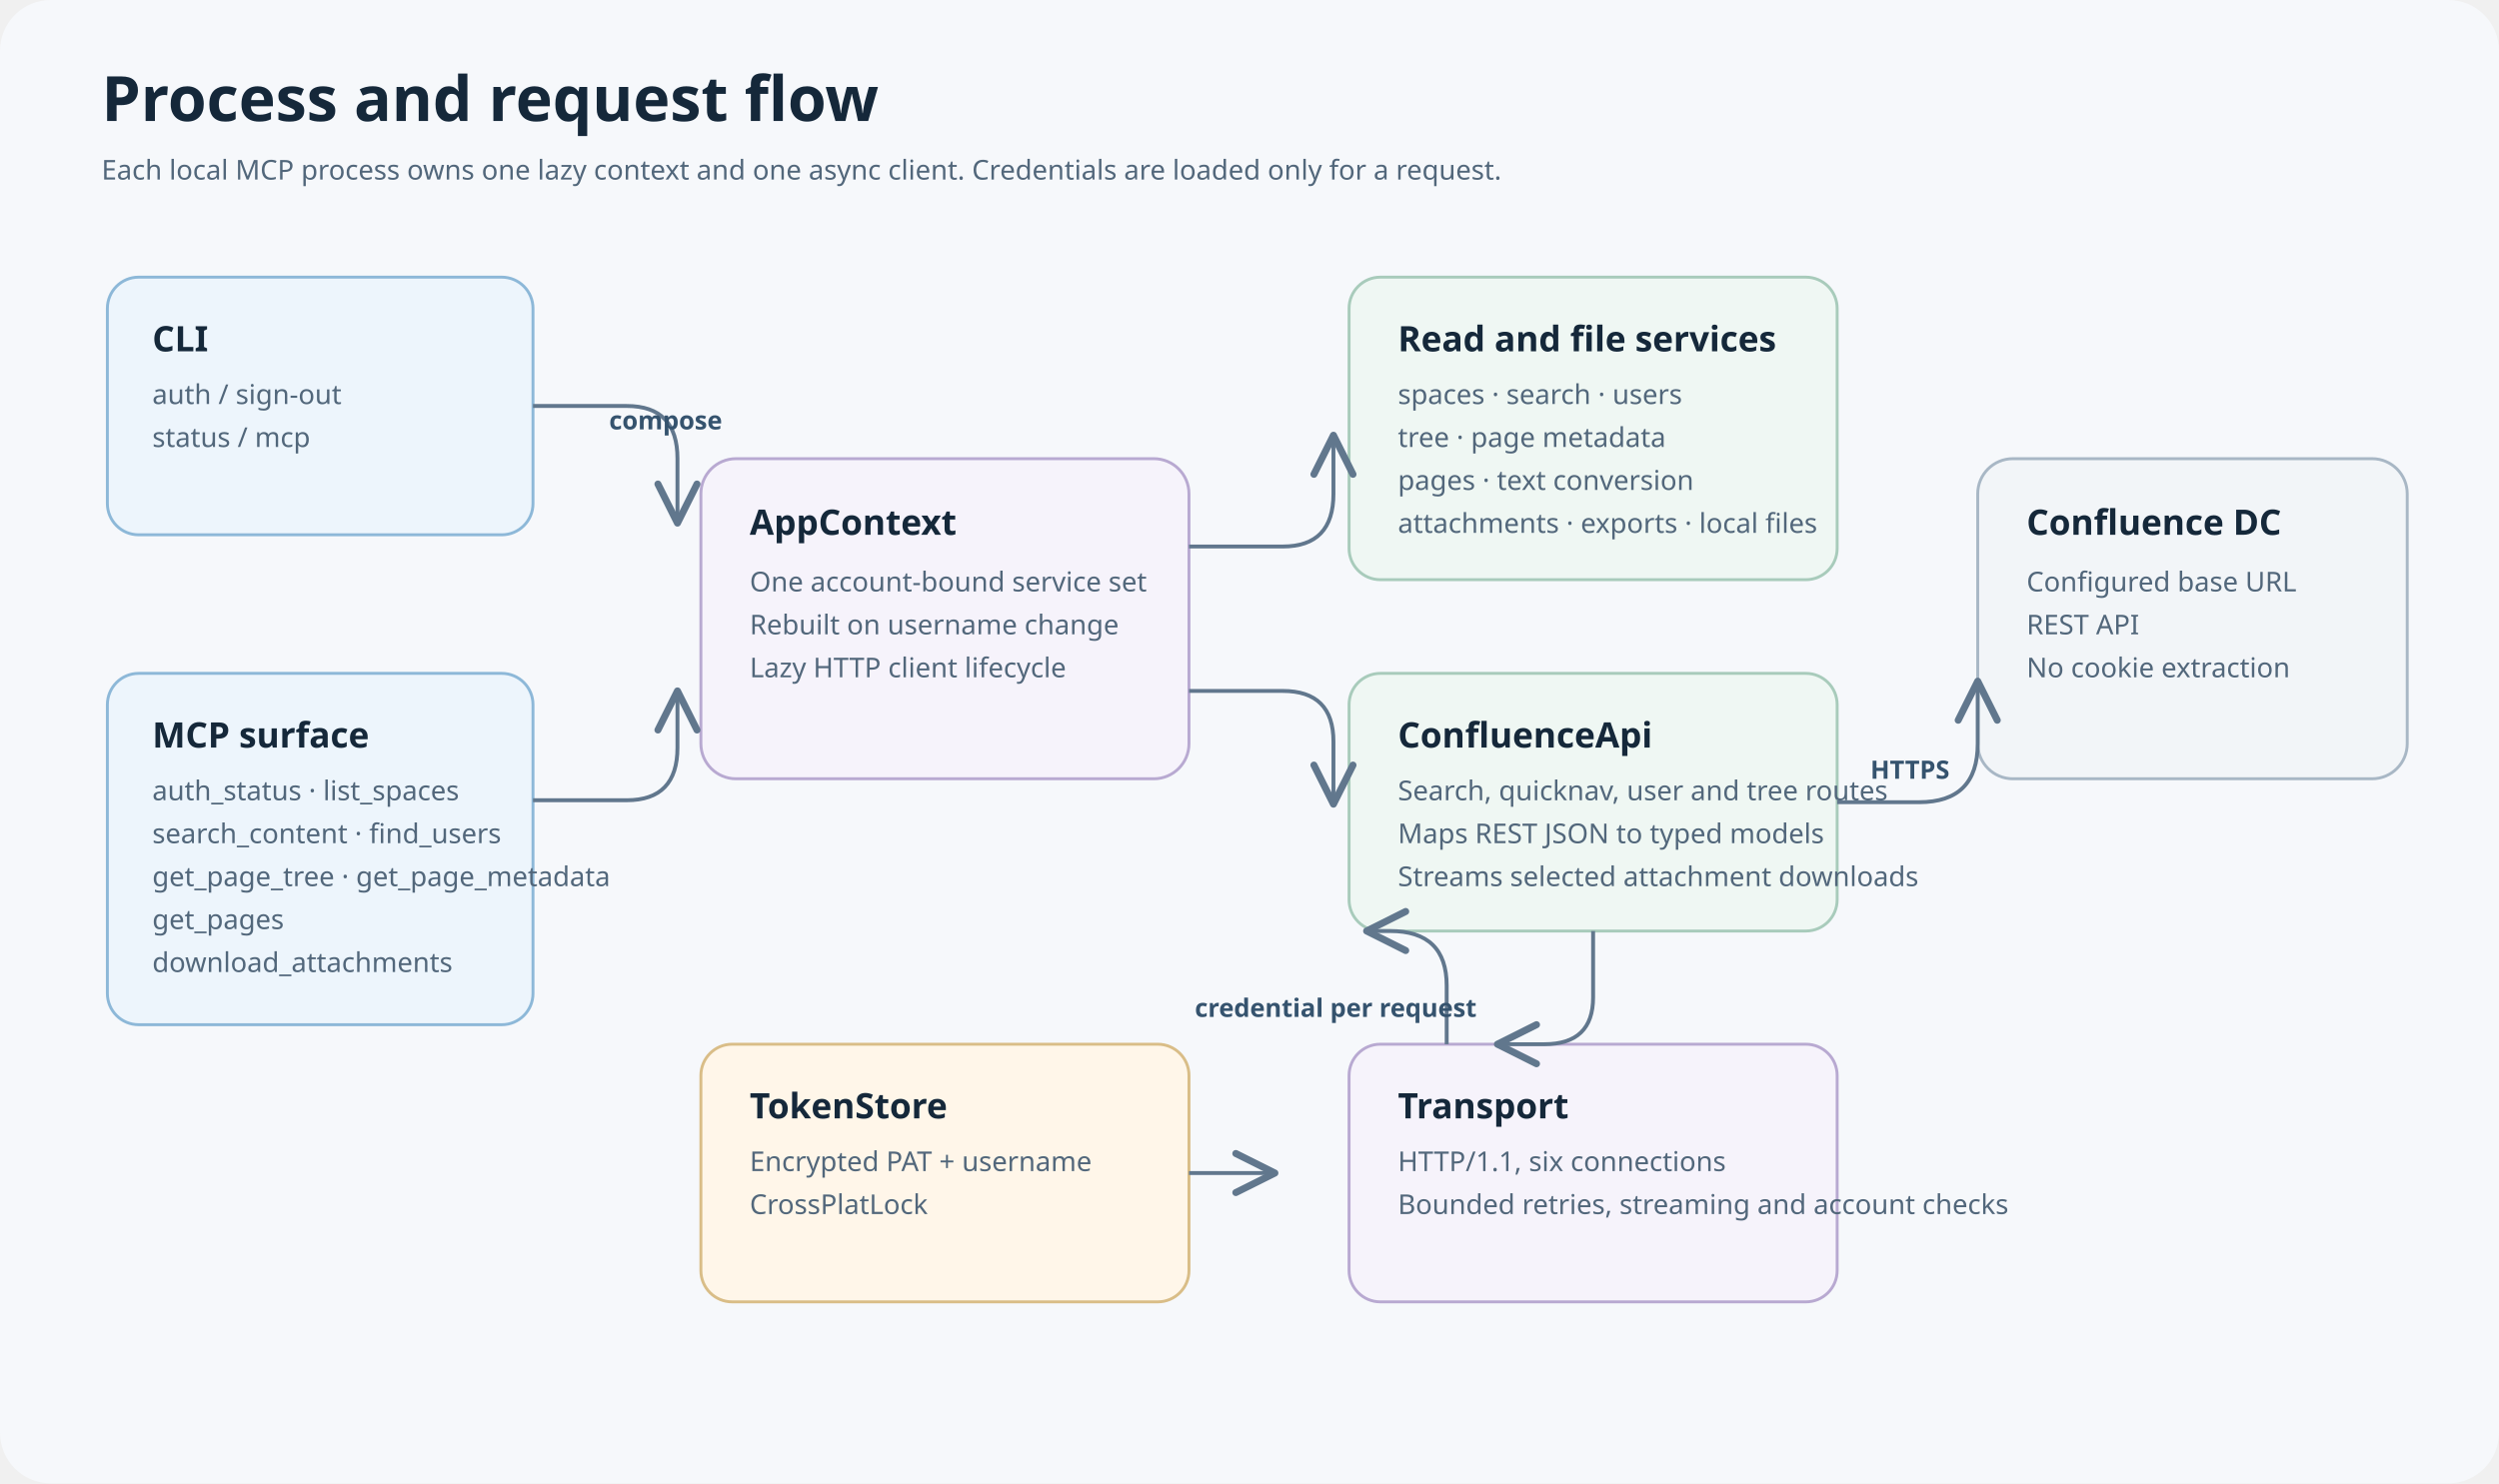
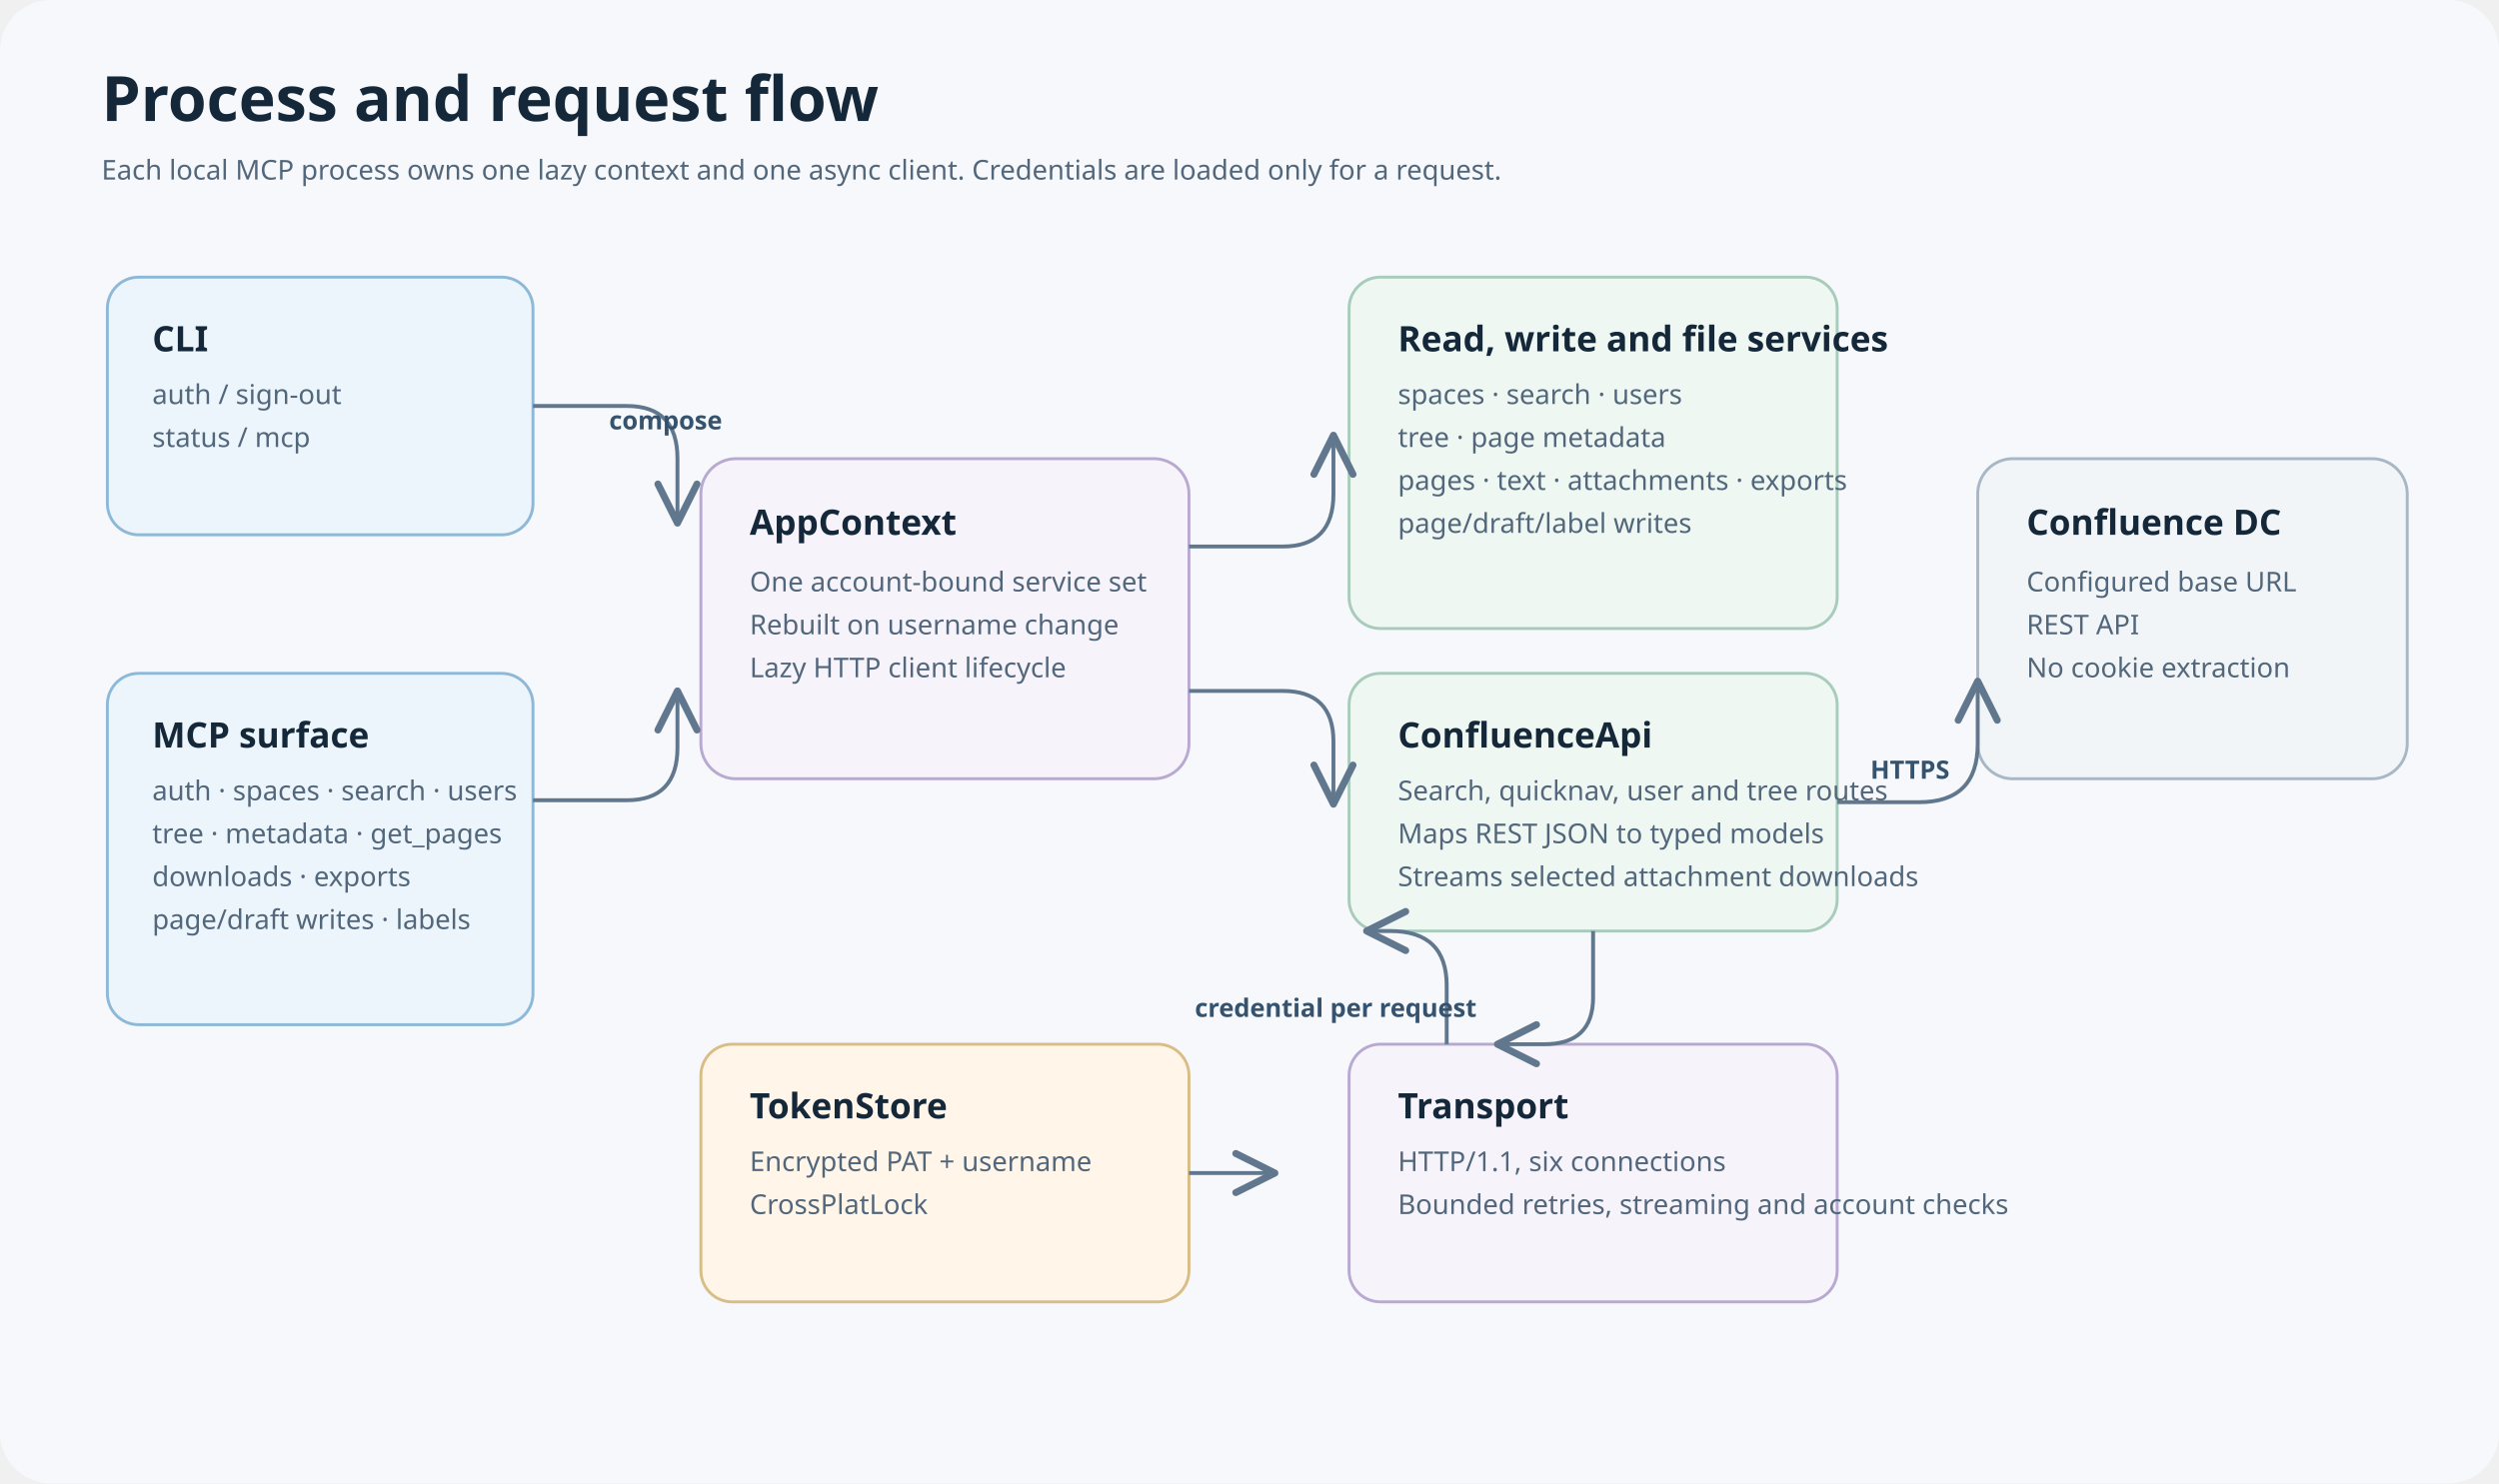
<svg xmlns="http://www.w3.org/2000/svg" viewBox="0 0 1280 760" role="img" aria-labelledby="title desc">
  <defs>
    <marker id="arrow" markerWidth="12" markerHeight="12" refX="10" refY="6" orient="auto">
      <path d="M1 1 11 6 1 11" fill="none" stroke="#61778d" stroke-width="1.8" stroke-linecap="round" stroke-linejoin="round" />
    </marker>
    <style>
      .title{font:700 32px system-ui,sans-serif;fill:#15283a}.head{font:700 18px system-ui,sans-serif;fill:#15283a}
      .body{font:400 14px system-ui,sans-serif;fill:#52677b}.label{font:600 13px system-ui,sans-serif;fill:#35536e}
      .box{fill:#fff;stroke:#c7d4df;stroke-width:1.5}.entry{fill:#edf5fc;stroke:#8db8d8}.core{fill:#f6f3fb;stroke:#b8a9d1}
      .remote{fill:#eff7f3;stroke:#a8cbbb}.secure{fill:#fff6e9;stroke:#d9bd87}.cloud{fill:#f2f5f8;stroke:#a8b7c5}
      .line{fill:none;stroke:#61778d;stroke-width:2;marker-end:url(#arrow)}
    </style>
  </defs>
  <rect width="1280" height="760" rx="26" fill="#f6f8fb" />
  <text x="52" y="62" class="title">Process and request flow</text>
  <text x="52" y="92" class="body">Each local MCP process owns one lazy context and one async client. Credentials are loaded only for a request.</text>
  <rect x="55" y="142" width="218" height="132" rx="16" class="box entry" />
  <text x="78" y="180" class="head">CLI</text>
  <text x="78" y="207" class="body">
    <tspan x="78">auth / sign-out</tspan>
    <tspan x="78" dy="22">status / mcp</tspan>
  </text>
  <rect x="55" y="345" width="218" height="180" rx="16" class="box entry" />
  <text x="78" y="383" class="head">MCP surface</text>
  <text x="78" y="410" class="body">
-     <tspan x="78">auth_status · list_spaces</tspan>
-     <tspan x="78" dy="22">search_content · find_users</tspan>
-     <tspan x="78" dy="22">get_page_tree · get_page_metadata</tspan>
-     <tspan x="78" dy="22">get_pages</tspan>
-     <tspan x="78" dy="22">download_attachments</tspan>
+     <tspan x="78">auth · spaces · search · users</tspan>
+     <tspan x="78" dy="22">tree · metadata · get_pages</tspan>
+     <tspan x="78" dy="22">downloads · exports</tspan>
+     <tspan x="78" dy="22">page/draft writes · labels</tspan>
  </text>
  <rect x="359" y="235" width="250" height="164" rx="18" class="box core" />
  <text x="384" y="274" class="head">AppContext</text>
  <text x="384" y="303" class="body">
    <tspan x="384">One account-bound service set</tspan>
    <tspan x="384" dy="22">Rebuilt on username change</tspan>
    <tspan x="384" dy="22">Lazy HTTP client lifecycle</tspan>
  </text>
-   <rect x="691" y="142" width="250" height="155" rx="16" class="box remote" />
-   <text x="716" y="180" class="head">Read and file services</text>
+   <rect x="691" y="142" width="250" height="180" rx="16" class="box remote" />
+   <text x="716" y="180" class="head">Read, write and file services</text>
  <text x="716" y="207" class="body">
    <tspan x="716">spaces · search · users</tspan>
    <tspan x="716" dy="22">tree · page metadata</tspan>
-     <tspan x="716" dy="22">pages · text conversion</tspan>
-     <tspan x="716" dy="22">attachments · exports · local files</tspan>
+     <tspan x="716" dy="22">pages · text · attachments · exports</tspan>
+     <tspan x="716" dy="22">page/draft/label writes</tspan>
  </text>
  <rect x="691" y="345" width="250" height="132" rx="16" class="box remote" />
  <text x="716" y="383" class="head">ConfluenceApi</text>
  <text x="716" y="410" class="body">
    <tspan x="716">Search, quicknav, user and tree routes</tspan>
    <tspan x="716" dy="22">Maps REST JSON to typed models</tspan>
    <tspan x="716" dy="22">Streams selected attachment downloads</tspan>
  </text>
  <rect x="1013" y="235" width="220" height="164" rx="18" class="box cloud" />
  <text x="1038" y="274" class="head">Confluence DC</text>
  <text x="1038" y="303" class="body">
    <tspan x="1038">Configured base URL</tspan>
    <tspan x="1038" dy="22">REST API</tspan>
    <tspan x="1038" dy="22">No cookie extraction</tspan>
  </text>
  <rect x="359" y="535" width="250" height="132" rx="16" class="box secure" />
  <text x="384" y="573" class="head">TokenStore</text>
  <text x="384" y="600" class="body">
    <tspan x="384">Encrypted PAT + username</tspan>
    <tspan x="384" dy="22">CrossPlatLock</tspan>
  </text>
  <rect x="691" y="535" width="250" height="132" rx="16" class="box core" />
  <text x="716" y="573" class="head">Transport</text>
  <text x="716" y="600" class="body">
    <tspan x="716">HTTP/1.1, six connections</tspan>
    <tspan x="716" dy="22">Bounded retries, streaming and account checks</tspan>
  </text>
  <path d="M273 208h48q26 0 26 27v31" class="line" />
  <path d="M273 410h48q26 0 26-27v-27" class="line" />
  <path d="M609 280h48q26 0 26-27v-28" class="line" />
  <path d="M609 354h48q26 0 26 26v30" class="line" />
  <path d="M941 411h42q30 0 30-30v-30" class="line" />
  <path d="M609 601h42" class="line" />
  <path d="M816 477v34q0 24-25 24h-22" class="line" />
  <path d="M741 535v-30q0-28-29-28h-10" class="line" />
  <text x="312" y="220" class="label">compose</text>
  <text x="612" y="521" class="label">credential per request</text>
  <text x="958" y="399" class="label">HTTPS</text>
</svg>
